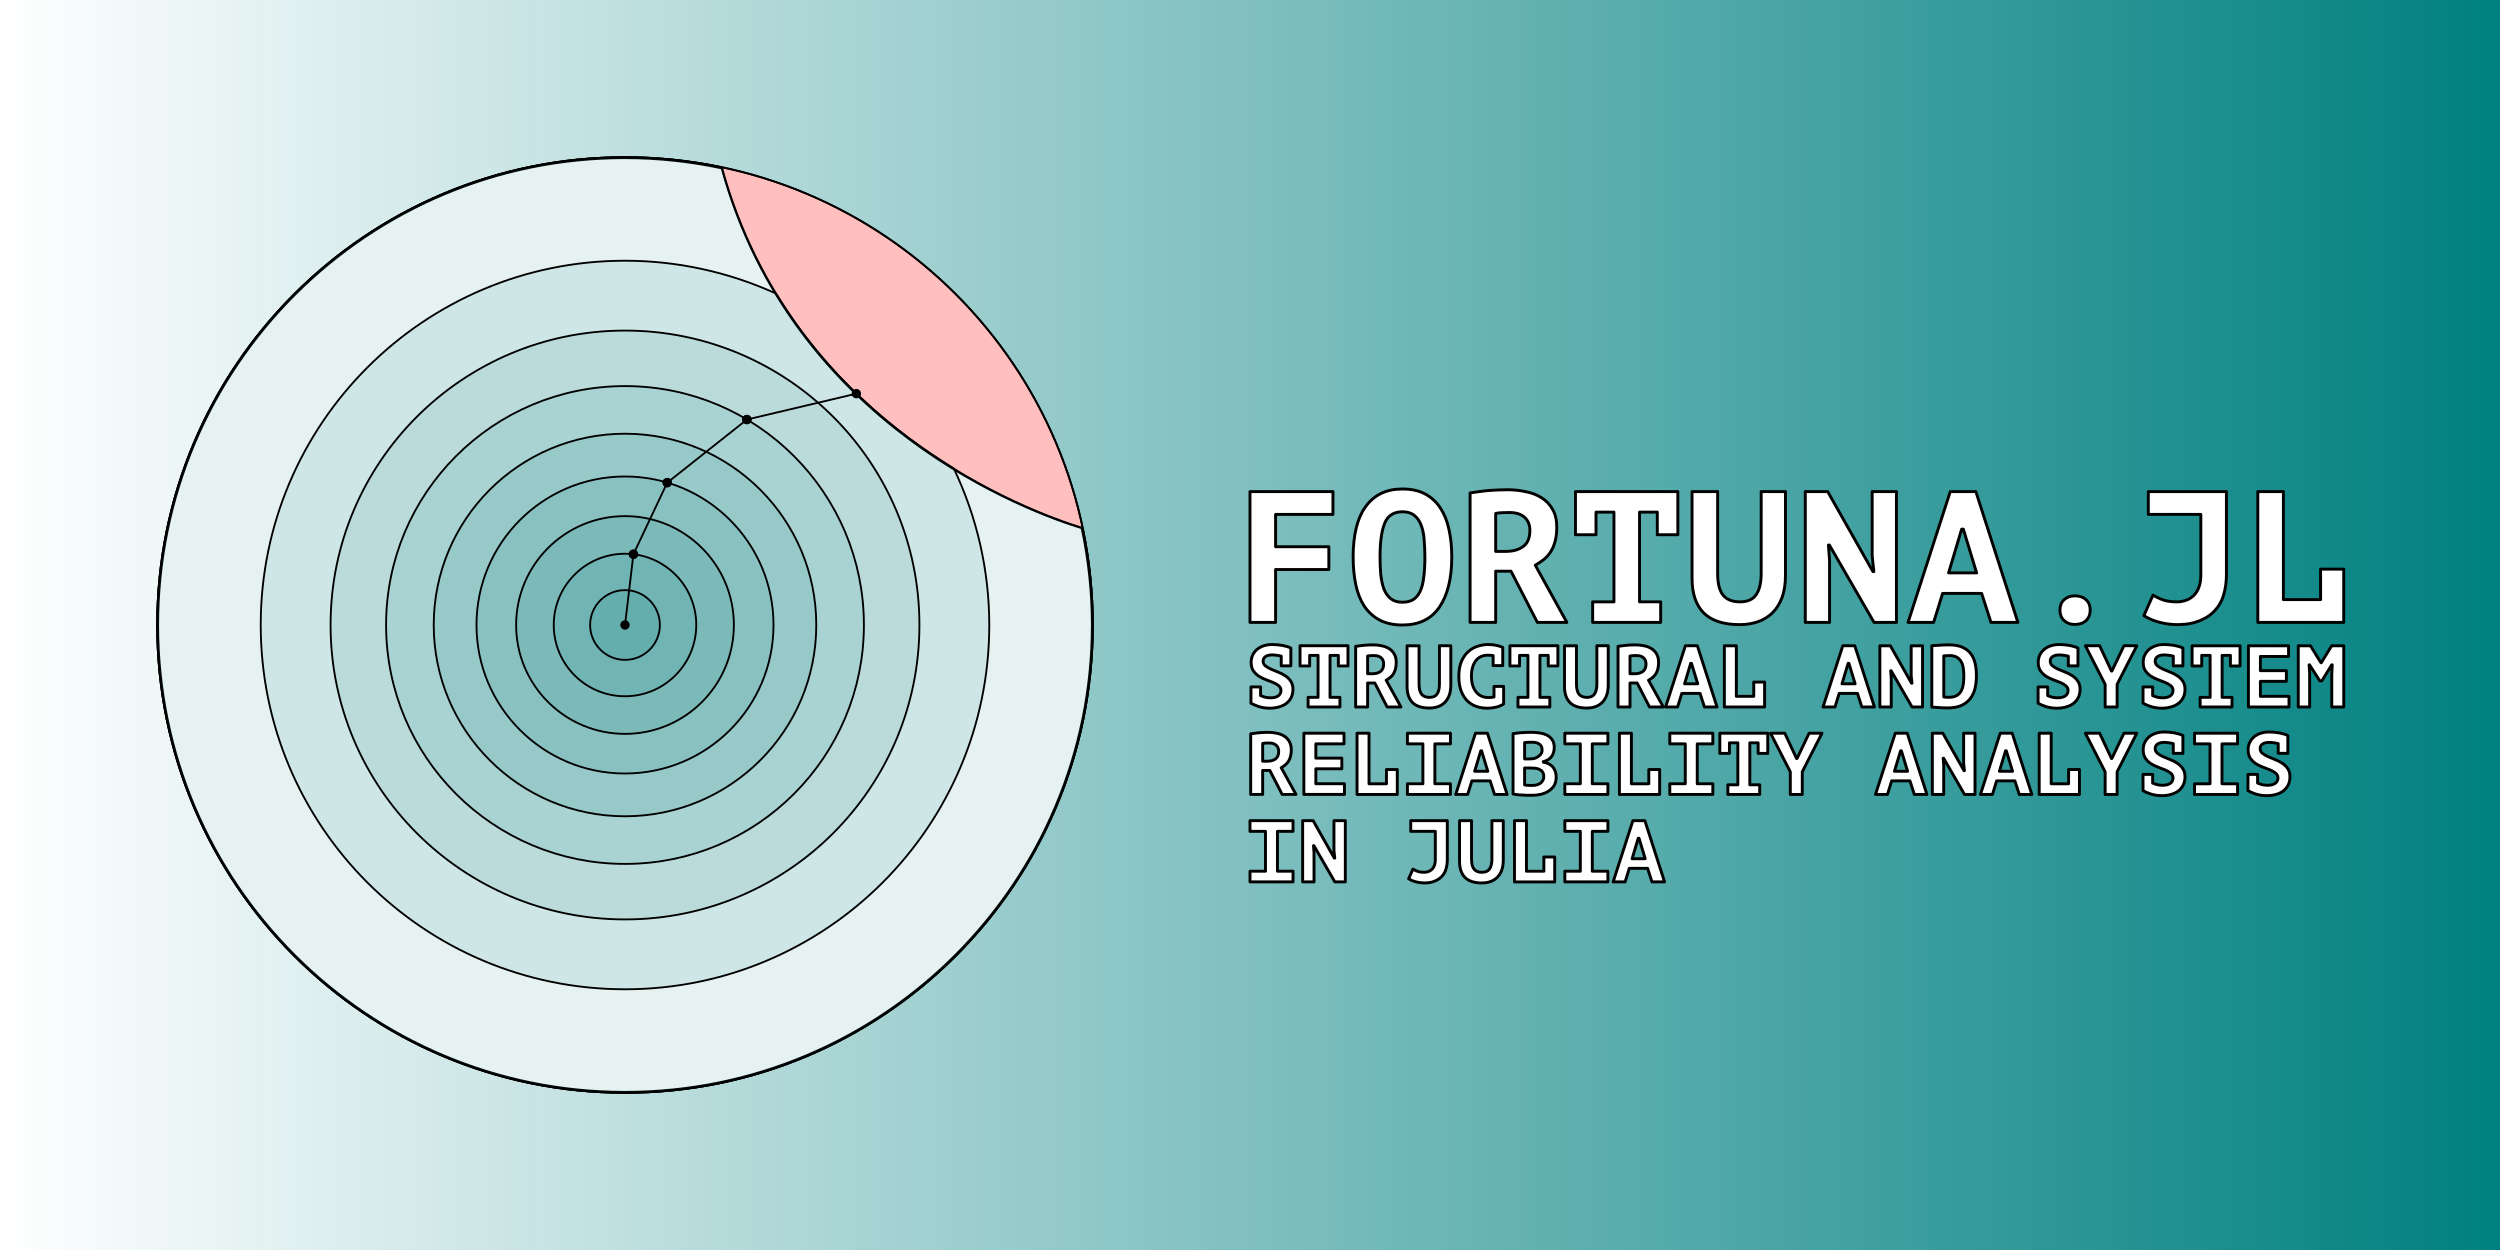
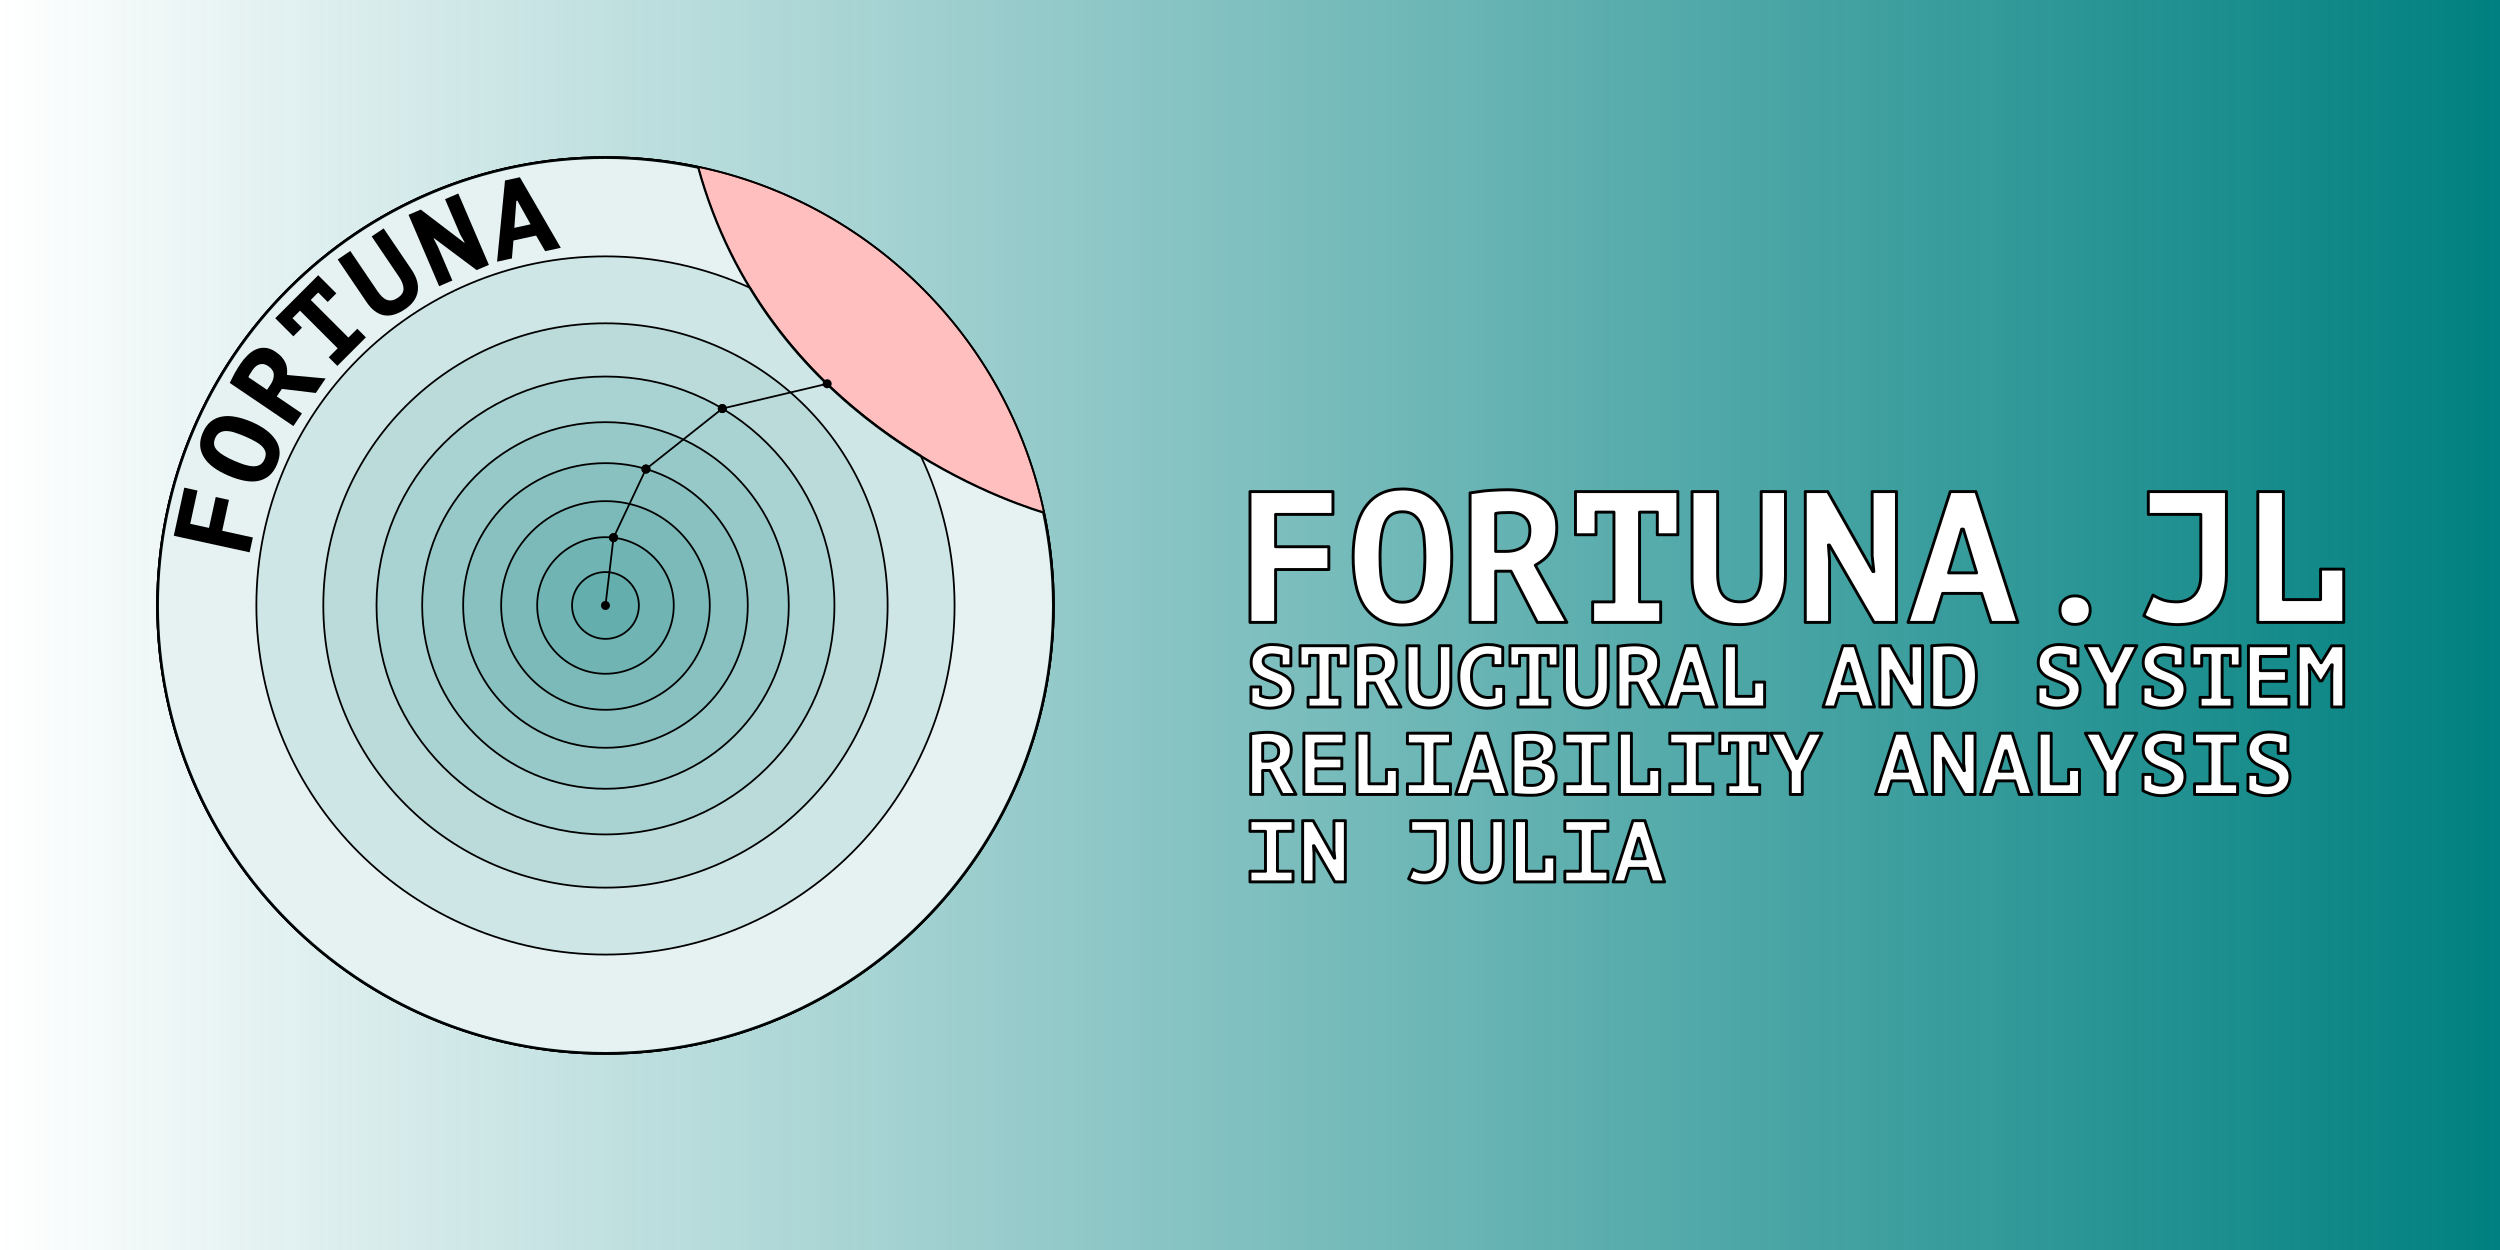
<svg xmlns="http://www.w3.org/2000/svg" xmlns:xlink="http://www.w3.org/1999/xlink" width="1280" height="640" viewBox="0 0 338.667 169.333" version="1.1" id="svg1" xml:space="preserve">
  <defs id="defs1">
    <linearGradient id="linearGradient4">
      <stop style="stop-color:#008080;stop-opacity:0;" offset="0" id="stop5" />
      <stop style="stop-color:#008080;stop-opacity:1;" offset="1" id="stop4" />
    </linearGradient>
-     <marker style="overflow:visible" id="marker20" refX="0" refY="0" orient="auto" markerWidth="1" markerHeight="1" viewBox="0 0 1 1" preserveAspectRatio="xMidYMid">
-       <path transform="scale(0.5)" style="fill:context-stroke;fill-rule:evenodd;stroke:none" d="M 5,0 C 5,2.76 2.76,5 0,5 -2.76,5 -5,2.76 -5,0 c 0,-2.76 2.3,-5 5,-5 2.76,0 5,2.24 5,5 z" id="path20" />
+     <linearGradient xlink:href="#linearGradient4" id="linearGradient5" x1="0" y1="84.667" x2="338.667" y2="84.667" gradientUnits="userSpaceOnUse" />
+     <marker style="overflow:visible" id="marker20-8" refX="0" refY="0" orient="auto" markerWidth="1" markerHeight="1" viewBox="0 0 1 1" preserveAspectRatio="xMidYMid">
+       <path transform="scale(0.5)" style="fill:context-stroke;fill-rule:evenodd;stroke:none" d="M 5,0 C 5,2.76 2.76,5 0,5 -2.76,5 -5,2.76 -5,0 c 0,-2.76 2.3,-5 5,-5 2.76,0 5,2.24 5,5 z" id="path20-5" />
    </marker>
-     <marker style="overflow:visible" id="Dot" refX="0" refY="0" orient="auto" markerWidth="1" markerHeight="1" viewBox="0 0 1 1" preserveAspectRatio="xMidYMid">
-       <path transform="scale(0.5)" style="fill:context-stroke;fill-rule:evenodd;stroke:none" d="M 5,0 C 5,2.76 2.76,5 0,5 -2.76,5 -5,2.76 -5,0 c 0,-2.76 2.3,-5 5,-5 2.76,0 5,2.24 5,5 z" id="path19" />
+     <marker style="overflow:visible" id="Dot-5" refX="0" refY="0" orient="auto" markerWidth="1" markerHeight="1" viewBox="0 0 1 1" preserveAspectRatio="xMidYMid">
+       <path transform="scale(0.5)" style="fill:context-stroke;fill-rule:evenodd;stroke:none" d="M 5,0 C 5,2.76 2.76,5 0,5 -2.76,5 -5,2.76 -5,0 c 0,-2.76 2.3,-5 5,-5 2.76,0 5,2.24 5,5 z" id="path19-5" />
    </marker>
-     <linearGradient xlink:href="#linearGradient4" id="linearGradient5" x1="0" y1="84.667" x2="338.667" y2="84.667" gradientUnits="userSpaceOnUse" />
  </defs>
  <rect style="fill:#ffffff;fill-opacity:1;stroke:none;stroke-width:1;stroke-linejoin:round;stroke-miterlimit:10" id="rect6-2" width="338.667" height="169.333" x="3.8146973e-06" y="3.8146973e-06" />
  <rect style="fill:url(#linearGradient5);stroke:none;stroke-width:1;stroke-linejoin:round;stroke-miterlimit:10" id="rect6" width="338.667" height="169.333" x="0" y="0" />
-   <g id="g4" transform="matrix(0.254,0,0,0.254,21.16667,21.16667)">
-     <circle style="display:inline;fill:#ffffff;fill-opacity:1;stroke:#000000;stroke-width:1;stroke-linecap:round;stroke-linejoin:round;stroke-miterlimit:10;stroke-dasharray:none;stroke-opacity:1" id="path21" cx="250" cy="250" r="249.5" />
-     <path id="path2" style="display:inline;fill:#ff0000;fill-opacity:0.25;stroke:#000000;stroke-width:1;stroke-linecap:round;stroke-linejoin:round;stroke-miterlimit:10;stroke-opacity:1" d="M 250,0.5 A 249.5,249.5 0 0 0 0.5,250 249.5,249.5 0 0 0 250,499.5 249.5,249.5 0 0 0 499.5,250 249.5,249.5 0 0 0 250,0.5 Z m 0,0.499 A 249.001,249.001 0 0 1 301.568,6.455 C 339.406,144.155 466.145,189.959 493.526,198.35 a 249.001,249.001 0 0 1 5.474,51.65 A 249.001,249.001 0 0 1 250,499.001 249.001,249.001 0 0 1 0.999,250 249.001,249.001 0 0 1 250,0.999 Z" />
-     <g id="layer1" style="display:inline">
-       <path d="M 301.672,5.967 A 249.5,249.5 0 0 0 250,0.5 249.5,249.5 0 0 0 0.5,250 249.5,249.5 0 0 0 250,499.5 249.5,249.5 0 0 0 499.5,250 249.5,249.5 0 0 0 494.014,198.247 C 466.579,189.839 339.585,143.943 301.672,5.967 Z" style="display:inline;fill:#008080;fill-opacity:0.1;stroke:#000000;stroke-width:1;stroke-dasharray:none" id="path8-4" />
-       <path d="M 425.367,166.537 C 393.402,146.954 357.345,117.267 330.587,73.261 A 194.282,194.282 0 0 0 250,55.718 194.282,194.282 0 0 0 55.718,250 194.282,194.282 0 0 0 250,444.282 194.282,194.282 0 0 0 444.282,250 194.282,194.282 0 0 0 425.367,166.537 Z" style="display:inline;opacity:1;fill:#008080;fill-opacity:0.1;stroke:#000000;stroke-width:1" id="path10" />
-       <path id="path3-7-5" style="display:inline;opacity:1;fill:#008080;fill-opacity:0.1;stroke:#000000;stroke-width:1" d="M 407.026,250 A 157.026,157.026 0 0 1 250,407.026 157.026,157.026 0 0 1 92.973,250 157.026,157.026 0 0 1 250,92.973 157.026,157.026 0 0 1 407.026,250 Z" />
-       <path id="path3-7-5-2" style="display:inline;opacity:1;fill:#008080;fill-opacity:0.1;stroke:#000000;stroke-width:1" d="M 377.418,250 A 127.418,127.418 0 0 1 250,377.418 127.418,127.418 0 0 1 122.582,250 127.418,127.418 0 0 1 250,122.582 127.418,127.418 0 0 1 377.418,250 Z" />
-       <path id="path3-7-5-2-4" style="display:inline;opacity:1;fill:#008080;fill-opacity:0.1;stroke:#000000;stroke-width:1" d="M 352.015,250 A 102.015,102.015 0 0 1 250,352.015 102.015,102.015 0 0 1 147.985,250 102.015,102.015 0 0 1 250,147.985 102.015,102.015 0 0 1 352.015,250 Z" />
-       <path id="path3-7-5-2-4-4" style="display:inline;opacity:1;fill:#008080;fill-opacity:0.1;stroke:#000000;stroke-width:1" d="M 329.203,250 A 79.203,79.203 0 0 1 250,329.203 79.203,79.203 0 0 1 170.797,250 79.203,79.203 0 0 1 250,170.797 79.203,79.203 0 0 1 329.203,250 Z" />
-       <path id="path3-7-5-2-4-4-5" style="display:inline;opacity:1;fill:#008080;fill-opacity:0.1;stroke:#000000;stroke-width:1" d="M 308.065,250 A 58.065,58.065 0 0 1 250,308.065 58.065,58.065 0 0 1 191.935,250 58.065,58.065 0 0 1 250,191.935 58.065,58.065 0 0 1 308.065,250 Z" />
-       <path id="path3-7-5-2-4-4-5-2" style="display:inline;opacity:1;fill:#008080;fill-opacity:0.1;stroke:#000000;stroke-width:1" d="M 288.006,250 A 38.006,38.006 0 0 1 250,288.006 38.006,38.006 0 0 1 211.994,250 38.006,38.006 0 0 1 250,211.994 38.006,38.006 0 0 1 288.006,250 Z" />
-       <path id="path3-7-5-2-4-4-5-2-0" style="display:inline;opacity:1;fill:#008080;fill-opacity:0.1;stroke:#000000;stroke-width:1" d="M 268.599,250 A 18.599,18.599 0 0 1 250,268.599 18.599,18.599 0 0 1 231.401,250 18.599,18.599 0 0 1 250,231.401 18.599,18.599 0 0 1 268.599,250 Z" />
+   <g id="g1" transform="matrix(0.2434166,0,0,0.2434167,21.16667,21.16667)">
+     <circle style="display:inline;fill:#ffffff;fill-opacity:1;stroke:#000000;stroke-width:1;stroke-linecap:round;stroke-linejoin:round;stroke-miterlimit:10;stroke-dasharray:none;stroke-opacity:1" id="path21-8" cx="-353.553" cy="3.126388e-13" r="249.5" transform="matrix(-0.7071068,-0.7071068,-0.7071068,0.7071068,0,0)" />
+     <path id="path2-6" style="display:inline;fill:#ff0000;fill-opacity:0.25;stroke:#000000;stroke-width:1;stroke-linecap:round;stroke-linejoin:round;stroke-miterlimit:10;stroke-opacity:1" d="M 250,0.5 A 249.5,249.5 0 0 0 0.5,250 249.5,249.5 0 0 0 250,499.5 249.5,249.5 0 0 0 499.5,250 249.5,249.5 0 0 0 250,0.5 Z m 0,0.499 A 249.001,249.001 0 0 1 301.568,6.455 C 339.406,144.155 466.145,189.959 493.526,198.35 a 249.001,249.001 0 0 1 5.474,51.65 A 249.001,249.001 0 0 1 250,499.001 249.001,249.001 0 0 1 0.999,250 249.001,249.001 0 0 1 250,0.999 Z" />
+     <g id="layer1-2" style="display:inline">
+       <path d="M 301.672,5.967 A 249.5,249.5 0 0 0 250,0.5 249.5,249.5 0 0 0 0.5,250 249.5,249.5 0 0 0 250,499.5 249.5,249.5 0 0 0 499.5,250 249.5,249.5 0 0 0 494.014,198.247 C 466.579,189.839 339.585,143.943 301.672,5.967 Z" style="display:inline;fill:#008080;fill-opacity:0.1;stroke:#000000;stroke-width:1" id="path8-4-5" />
+       <path d="M 425.367,166.537 C 393.402,146.954 357.345,117.267 330.587,73.261 A 194.282,194.282 0 0 0 250,55.718 194.282,194.282 0 0 0 55.718,250 194.282,194.282 0 0 0 250,444.282 194.282,194.282 0 0 0 444.282,250 194.282,194.282 0 0 0 425.367,166.537 Z" style="display:inline;opacity:1;fill:#008080;fill-opacity:0.1;stroke:#000000;stroke-width:1" id="path10-1" />
+       <path id="path3-7-5-3" style="display:inline;opacity:1;fill:#008080;fill-opacity:0.1;stroke:#000000;stroke-width:1" d="M 407.026,250 A 157.026,157.026 0 0 1 250,407.026 157.026,157.026 0 0 1 92.973,250 157.026,157.026 0 0 1 250,92.973 157.026,157.026 0 0 1 407.026,250 Z" />
+       <path id="path3-7-5-2-9" style="display:inline;opacity:1;fill:#008080;fill-opacity:0.1;stroke:#000000;stroke-width:1" d="M 377.418,250 A 127.418,127.418 0 0 1 250,377.418 127.418,127.418 0 0 1 122.582,250 127.418,127.418 0 0 1 250,122.582 127.418,127.418 0 0 1 377.418,250 Z" />
+       <path id="path3-7-5-2-4-7" style="display:inline;opacity:1;fill:#008080;fill-opacity:0.1;stroke:#000000;stroke-width:1" d="M 352.015,250 A 102.015,102.015 0 0 1 250,352.015 102.015,102.015 0 0 1 147.985,250 102.015,102.015 0 0 1 250,147.985 102.015,102.015 0 0 1 352.015,250 Z" />
+       <path id="path3-7-5-2-4-4-3" style="display:inline;opacity:1;fill:#008080;fill-opacity:0.1;stroke:#000000;stroke-width:1" d="M 329.203,250 A 79.203,79.203 0 0 1 250,329.203 79.203,79.203 0 0 1 170.797,250 79.203,79.203 0 0 1 250,170.797 79.203,79.203 0 0 1 329.203,250 Z" />
+       <path id="path3-7-5-2-4-4-5-7" style="display:inline;opacity:1;fill:#008080;fill-opacity:0.1;stroke:#000000;stroke-width:1" d="M 308.065,250 A 58.065,58.065 0 0 1 250,308.065 58.065,58.065 0 0 1 191.935,250 58.065,58.065 0 0 1 250,191.935 58.065,58.065 0 0 1 308.065,250 Z" />
+       <path id="path3-7-5-2-4-4-5-2-5" style="display:inline;opacity:1;fill:#008080;fill-opacity:0.1;stroke:#000000;stroke-width:1" d="M 288.006,250 A 38.006,38.006 0 0 1 250,288.006 38.006,38.006 0 0 1 211.994,250 38.006,38.006 0 0 1 250,211.994 38.006,38.006 0 0 1 288.006,250 Z" />
+       <path id="path3-7-5-2-4-4-5-2-0-0" style="display:inline;opacity:1;fill:#008080;fill-opacity:0.1;stroke:#000000;stroke-width:1" d="M 268.599,250 A 18.599,18.599 0 0 1 250,268.599 18.599,18.599 0 0 1 231.401,250 18.599,18.599 0 0 1 250,231.401 18.599,18.599 0 0 1 268.599,250 Z" />
    </g>
-     <g id="layer3" style="display:inline">
-       <path style="opacity:1;fill:none;fill-opacity:0.9;stroke:#000000;stroke-width:1;stroke-linecap:round;stroke-linejoin:round;stroke-miterlimit:10;stroke-dasharray:none;marker-start:url(#marker20);marker-end:url(#Dot)" d="M 315.021,140.421 373.387,126.613" id="path18" />
-       <path style="display:inline;opacity:1;fill:none;fill-opacity:0.9;stroke:#000000;stroke-width:1;stroke-linecap:round;stroke-linejoin:round;stroke-miterlimit:10;stroke-dasharray:none;marker-start:url(#marker20);marker-end:url(#Dot)" d="m 272.533,174.073 42.49,-33.651" id="path17" />
-       <path style="display:inline;opacity:1;fill:none;fill-opacity:0.9;stroke:#000000;stroke-width:1;stroke-linecap:round;stroke-linejoin:round;stroke-miterlimit:10;stroke-dasharray:none;marker-start:url(#marker20);marker-end:url(#Dot)" d="m 254.494,212.261 18.04,-38.19" id="path16" />
-       <path style="display:inline;opacity:1;fill:none;fill-opacity:0.9;stroke:#000000;stroke-width:1;stroke-linecap:round;stroke-linejoin:round;stroke-miterlimit:10;stroke-dasharray:none;marker-start:url(#marker20);marker-end:url(#Dot)" d="m 250,250 4.494,-37.739" id="path15" />
+     <g id="layer3-2" style="display:inline">
+       <path style="opacity:1;fill:none;fill-opacity:0.9;stroke:#000000;stroke-width:1;stroke-linecap:round;stroke-linejoin:round;stroke-miterlimit:10;stroke-dasharray:none;marker-start:url(#marker20-8);marker-end:url(#Dot-5)" d="M 315.021,140.421 373.387,126.613" id="path18-1" />
+       <path style="display:inline;opacity:1;fill:none;fill-opacity:0.9;stroke:#000000;stroke-width:1;stroke-linecap:round;stroke-linejoin:round;stroke-miterlimit:10;stroke-dasharray:none;marker-start:url(#marker20-8);marker-end:url(#Dot-5)" d="m 272.533,174.073 42.49,-33.651" id="path17-8" />
+       <path style="display:inline;opacity:1;fill:none;fill-opacity:0.9;stroke:#000000;stroke-width:1;stroke-linecap:round;stroke-linejoin:round;stroke-miterlimit:10;stroke-dasharray:none;marker-start:url(#marker20-8);marker-end:url(#Dot-5)" d="m 254.494,212.261 18.04,-38.19" id="path16-7" />
+       <path style="display:inline;opacity:1;fill:none;fill-opacity:0.9;stroke:#000000;stroke-width:1;stroke-linecap:round;stroke-linejoin:round;stroke-miterlimit:10;stroke-dasharray:none;marker-start:url(#marker20-8);marker-end:url(#Dot-5)" d="m 250,250 4.494,-37.739" id="path15-1" />
    </g>
-     <g id="layer2" style="display:none">
-       <path d="m 102.509,353.223 h 31.327 v 8.608 h -21.661 v 12.206 h 20.108 v 8.608 h -20.108 v 19.967 h -9.666 z m 38.947,24.694 q 0,-5.997 1.129,-10.795 1.129,-4.798 3.457,-8.043 2.328,-3.316 5.786,-5.08 3.528,-1.764 8.255,-1.764 5.08,0 8.608,1.905 3.528,1.905 5.715,5.292 2.258,3.387 3.246,8.114 1.058,4.727 1.058,10.372 0,12.065 -4.657,18.909 -4.586,6.773 -13.97,6.773 -5.08,0 -8.678,-1.905 -3.528,-1.905 -5.786,-5.292 -2.187,-3.387 -3.175,-8.114 -0.988,-4.727 -0.988,-10.372 z m 10.16,0 q 0,3.598 0.282,6.703 0.353,3.104 1.199,5.433 0.917,2.258 2.54,3.598 1.693,1.341 4.445,1.341 2.469,0 4.092,-0.988 1.623,-1.058 2.611,-3.175 0.988,-2.117 1.341,-5.292 0.423,-3.246 0.423,-7.62 0,-3.457 -0.282,-6.562 -0.212,-3.104 -1.129,-5.433 -0.847,-2.328 -2.54,-3.669 -1.693,-1.411 -4.516,-1.411 -4.939,0 -6.703,4.304 -1.764,4.304 -1.764,12.771 z m 34.008,-24.201 q 1.623,-0.282 3.457,-0.494 1.905,-0.282 3.739,-0.423 1.905,-0.141 3.669,-0.212 1.764,-0.071 3.246,-0.071 3.457,0 6.773,0.706 3.387,0.635 5.997,2.258 2.681,1.623 4.233,4.374 1.623,2.752 1.623,6.844 0,3.034 -0.635,5.292 -0.564,2.187 -1.623,3.881 -1.058,1.693 -2.611,2.963 -1.482,1.199 -3.246,2.187 l 11.924,21.59 h -11.148 l -9.948,-19.332 h -5.786 v 19.332 h -9.666 z m 14.817,7.408 q -1.482,0 -2.963,0.071 -1.411,0.071 -2.187,0.282 v 14.323 h 3.81 q 4.022,0 6.562,-1.834 2.54,-1.834 2.54,-6.068 0,-3.175 -1.976,-4.939 -1.976,-1.834 -5.786,-1.834 z m 31.468,33.726 h 8.043 v -33.867 h -6.773 v 8.537 h -7.761 v -16.298 h 38.664 v 16.298 h -7.761 v -8.537 h -6.703 v 33.867 h 7.973 v 7.761 h -25.682 z m 63.641,-41.628 h 9.172 v 31.609 q 0,4.798 -1.27,8.326 -1.27,3.457 -3.598,5.786 -2.258,2.258 -5.433,3.387 -3.175,1.129 -6.985,1.129 -9.172,0 -13.617,-4.445 -4.374,-4.445 -4.374,-12.982 v -32.808 h 9.666 v 30.903 q 0,5.644 2.046,8.184 2.046,2.54 6.421,2.54 4.233,0 6.068,-2.681 1.905,-2.752 1.905,-8.043 z m 25.753,20.179 h -0.353 l 0.423,5.856 v 23.354 h -9.172 v -49.389 h 8.467 l 17.074,30.198 h 0.353 l -0.635,-5.927 v -24.271 h 9.172 v 49.389 h -8.467 z m 57.503,18.274 h -14.746 l -3.387,10.936 h -9.666 l 15.946,-49.389 h 9.666 l 15.875,49.389 h -10.16 z m -12.488,-7.761 h 10.583 l -5.009,-16.51 h -0.635 z" id="text14" style="font-weight:bold;font-size:70.556px;line-height:0;font-family:'PT Mono';-inkscape-font-specification:'PT Mono, Bold';text-align:center;text-anchor:middle;fill:#000000;fill-opacity:1;stroke-width:0" aria-label="FORTUNA" />
+     <g id="layer2-5" style="display:inline">
+       <ellipse style="fill:none;stroke:none;stroke-width:1.081;stroke-linejoin:round;stroke-miterlimit:10;stroke-dasharray:none;stroke-opacity:1" id="path1-5" cx="353.553" cy="2.8421709e-14" rx="194.782" ry="194.782" transform="rotate(45)" />
+       <path d="m 9.748,211.212 5.845,-26.78 7.359,1.606 -4.042,18.517 10.435,2.277 3.752,-17.19 7.359,1.606 -3.752,17.19 17.069,3.726 -1.804,8.263 z M 40.103,177.735 q -4.823,-2.068 -8.292,-4.63 -3.469,-2.562 -5.276,-5.554 -1.864,-3.016 -2.09,-6.404 -0.202,-3.445 1.428,-7.247 1.752,-4.085 4.5,-6.265 2.748,-2.18 6.226,-2.771 3.502,-0.648 7.644,0.188 4.167,0.779 8.706,2.725 9.703,4.16 13.601,10.265 3.866,6.024 0.63,13.57 -1.752,4.085 -4.524,6.322 -2.748,2.18 -6.25,2.828 -3.478,0.591 -7.62,-0.244 -4.142,-0.836 -8.681,-2.782 z m 3.503,-8.171 q 2.894,1.241 5.488,2.084 2.618,0.787 4.783,0.909 2.132,0.041 3.77,-0.802 1.662,-0.9 2.611,-3.112 0.852,-1.986 0.617,-3.632 -0.292,-1.67 -1.653,-3.194 -1.362,-1.524 -3.793,-2.903 -2.464,-1.46 -5.982,-2.968 -2.78,-1.192 -5.374,-2.036 -2.57,-0.9 -4.758,-0.965 -2.164,-0.122 -3.826,0.778 -1.719,0.875 -2.692,3.145 -1.703,3.972 1.15,6.874 2.853,2.903 9.662,5.822 z M 40.914,126.159 q 0.592,-1.314 1.338,-2.747 0.73,-1.519 1.528,-2.917 0.832,-1.449 1.647,-2.762 0.814,-1.313 1.541,-2.386 1.696,-2.505 3.834,-4.561 2.122,-2.142 4.578,-3.237 2.491,-1.146 5.246,-0.921 2.79,0.174 5.755,2.182 2.198,1.488 3.522,3.056 1.308,1.482 2.015,3.08 0.708,1.598 0.866,3.345 0.142,1.662 -0.008,3.425 l 21.492,1.953 -5.469,8.077 -18.887,-2.277 -2.838,4.192 14.006,9.485 -4.742,7.003 z m 12.637,-7.1 q -0.727,1.073 -1.403,2.182 -0.641,1.057 -0.869,1.723 l 10.377,7.027 1.869,-2.76 q 1.973,-2.914 1.89,-5.654 -0.083,-2.74 -3.15,-4.817 -2.3,-1.558 -4.548,-0.992 -2.298,0.531 -4.168,3.292 z m 42.437,-7.184 4.977,-4.976 -20.954,-20.954 -4.191,4.191 5.282,5.282 -4.802,4.802 -10.084,-10.084 23.923,-23.922 10.084,10.084 -4.802,4.802 -5.282,-5.282 -4.147,4.147 20.954,20.954 4.933,-4.933 4.802,4.802 -15.89,15.89 z m 23.902,-67.237 6.646,-4.5 15.507,22.901 q 2.354,3.476 3.164,6.655 0.776,3.128 0.231,5.957 -0.528,2.743 -2.275,5.119 -1.747,2.376 -4.507,4.245 -6.646,4.5 -12.047,3.46 -5.35,-1.074 -9.538,-7.26 l -16.096,-23.77 7.003,-4.742 15.161,22.39 q 2.769,4.09 5.498,4.926 2.729,0.836 5.898,-1.31 3.067,-2.077 3.081,-4.919 0.03,-2.928 -2.566,-6.762 z m 34.789,1.053 -0.284,0.122 2.36,4.564 8.052,18.781 -7.376,3.163 -17.029,-39.719 6.809,-2.919 24.143,18.398 0.284,-0.122 -2.554,-4.547 -8.369,-19.519 7.376,-3.163 17.029,39.719 -6.809,2.919 z m 56.716,-1.543 -12.606,2.751 -0.855,9.981 -8.263,1.803 4.417,-45.196 8.263,-1.803 22.785,39.26 -8.686,1.896 z m -12.124,-4.305 9.047,-1.974 -7.363,-13.179 -0.543,0.118 z" id="text3" style="font-weight:bold;font-size:61.736px;line-height:1;font-family:'PT Mono';-inkscape-font-specification:'PT Mono, Bold';text-align:center;text-anchor:middle;stroke-linejoin:round;stroke-miterlimit:10" aria-label="FORTUNA" />
    </g>
  </g>
  <g id="text7-6" style="font-weight:bold;font-size:11.848px;line-height:1;font-family:'PT Mono';-inkscape-font-specification:'PT Mono, Bold';fill:#ffffff;stroke-width:1;stroke-linejoin:round;stroke-miterlimit:10" aria-label="STRUCTURAL AND SYSTEM&#10;RELIABILITY ANALYSIS&#10;IN JULIA">
    <path d="m 169.333,118.022 h 2.097 v -5.403 h -2.097 v -1.445 h 5.829 v 1.445 h -2.109 v 5.403 h 2.109 v 1.445 h -5.829 z m 8.661,-3.46 h -0.059 l 0.071,0.983 v 3.922 h -1.54 v -8.293 h 1.422 l 2.867,5.071 h 0.059 l -0.107,-0.995 v -4.076 h 1.54 v 8.293 h -1.422 z m 13.115,-3.388 h 4.952 v 5.284 q 0,0.675 -0.178,1.268 -0.166,0.592 -0.616,1.054 -0.284,0.284 -0.616,0.45 -0.32,0.166 -0.628,0.249 -0.308,0.083 -0.581,0.107 -0.273,0.024 -0.45,0.024 -0.569,0 -1.102,-0.13 -0.533,-0.118 -1.066,-0.438 l 0.581,-1.303 q 0.45,0.261 0.77,0.344 0.332,0.083 0.758,0.083 0.261,0 0.557,-0.095 0.308,-0.107 0.533,-0.344 0.415,-0.45 0.415,-1.256 v -3.85 h -3.329 z m 10.995,0 h 1.54 v 5.308 q 0,0.806 -0.213,1.398 -0.213,0.581 -0.604,0.972 -0.379,0.379 -0.912,0.569 -0.533,0.19 -1.173,0.19 -1.54,0 -2.287,-0.746 -0.735,-0.746 -0.735,-2.18 v -5.509 h 1.623 v 5.189 q 0,0.948 0.344,1.374 0.344,0.427 1.078,0.427 0.711,0 1.019,-0.45 0.32,-0.462 0.32,-1.351 z m 7.038,4.917 h 1.469 v 3.377 h -5.45 v -8.293 h 1.623 v 6.848 h 2.358 z m 2.843,1.931 h 2.097 v -5.403 h -2.097 v -1.445 h 5.829 v 1.445 h -2.109 v 5.403 h 2.109 v 1.445 h -5.829 z m 11.208,-0.391 h -2.476 l -0.569,1.836 h -1.623 l 2.678,-8.293 h 1.623 l 2.666,8.293 h -1.706 z m -2.097,-1.303 h 1.777 l -0.841,-2.772 h -0.107 z" id="path4" style="fill:#ffffff;fill-opacity:1;stroke:#000000;stroke-width:0.397;stroke-dasharray:none;stroke-opacity:1" />
    <path d="m 169.428,99.409 q 0.273,-0.047 0.581,-0.083 0.32,-0.047 0.628,-0.071 0.32,-0.024 0.616,-0.036 0.296,-0.012 0.545,-0.012 0.581,0 1.137,0.118 0.569,0.107 1.007,0.379 0.45,0.272 0.711,0.735 0.272,0.462 0.272,1.149 0,0.509 -0.107,0.889 -0.095,0.367 -0.273,0.652 -0.178,0.284 -0.438,0.498 -0.249,0.201 -0.545,0.367 l 2.002,3.625 h -1.872 l -1.671,-3.246 h -0.972 v 3.246 h -1.623 z m 2.488,1.244 q -0.249,0 -0.498,0.012 -0.237,0.012 -0.367,0.047 v 2.405 h 0.64 q 0.675,0 1.102,-0.308 0.427,-0.308 0.427,-1.019 0,-0.533 -0.332,-0.829 -0.332,-0.308 -0.972,-0.308 z m 4.715,-1.327 h 5.438 v 1.445 h -3.815 v 1.931 h 3.519 v 1.445 h -3.519 v 2.026 h 3.874 v 1.445 h -5.497 z m 11.184,4.917 h 1.469 v 3.377 h -5.45 v -8.293 h 1.623 v 6.848 h 2.358 z m 2.843,1.931 h 2.097 v -5.403 h -2.097 v -1.445 h 5.829 v 1.445 h -2.109 v 5.403 h 2.109 v 1.445 h -5.829 z m 11.208,-0.391 h -2.476 l -0.569,1.836 h -1.623 l 2.678,-8.293 h 1.623 l 2.666,8.293 h -1.706 z m -2.097,-1.303 h 1.777 l -0.841,-2.772 h -0.107 z m 10.781,-3.223 q 0,0.308 -0.083,0.616 -0.071,0.308 -0.249,0.569 -0.178,0.249 -0.462,0.45 -0.284,0.19 -0.687,0.284 v 0.071 q 0.355,0.059 0.675,0.201 0.32,0.142 0.557,0.391 0.237,0.249 0.367,0.604 0.142,0.355 0.142,0.841 0,0.64 -0.272,1.114 -0.273,0.462 -0.735,0.758 -0.45,0.296 -1.031,0.438 -0.581,0.142 -1.197,0.142 -0.201,0 -0.521,0 -0.308,0 -0.675,-0.024 -0.355,-0.012 -0.735,-0.047 -0.367,-0.035 -0.675,-0.107 v -8.175 q 0.225,-0.036 0.509,-0.071 0.296,-0.036 0.628,-0.059 0.332,-0.024 0.675,-0.036 0.355,-0.012 0.699,-0.012 0.581,0 1.126,0.095 0.557,0.083 0.983,0.308 0.438,0.225 0.699,0.628 0.261,0.403 0.261,1.019 z m -2.962,5.142 q 0.296,0 0.569,-0.071 0.284,-0.071 0.498,-0.213 0.213,-0.154 0.344,-0.379 0.13,-0.225 0.13,-0.533 0,-0.391 -0.154,-0.616 -0.154,-0.225 -0.403,-0.344 -0.249,-0.13 -0.557,-0.166 -0.308,-0.036 -0.616,-0.036 h -0.865 v 2.287 q 0.059,0.024 0.19,0.035 0.13,0.012 0.273,0.024 0.154,0 0.308,0.012 0.166,0 0.284,0 z m -0.533,-3.59 q 0.166,0 0.379,-0.012 0.225,-0.012 0.367,-0.035 0.45,-0.142 0.77,-0.427 0.332,-0.284 0.332,-0.746 0,-0.308 -0.118,-0.509 -0.118,-0.201 -0.32,-0.32 -0.19,-0.118 -0.438,-0.166 -0.249,-0.047 -0.521,-0.047 -0.308,0 -0.569,0.012 -0.261,0.012 -0.403,0.035 v 2.216 z m 4.929,3.365 h 2.097 v -5.403 h -2.097 v -1.445 h 5.829 v 1.445 h -2.109 v 5.403 h 2.109 v 1.445 h -5.829 z m 11.374,-1.931 h 1.469 v 3.377 h -5.45 v -8.293 h 1.623 v 6.848 h 2.358 z m 2.843,1.931 h 2.097 v -5.403 H 226.202 v -1.445 h 5.829 v 1.445 h -2.109 v 5.403 h 2.109 v 1.445 H 226.202 Z m 7.867,0.142 h 1.351 v -5.687 h -1.137 v 1.434 h -1.303 v -2.737 h 6.493 v 2.737 h -1.303 v -1.434 h -1.126 v 5.687 h 1.339 v 1.303 h -4.313 z m 8.459,-1.753 -2.678,-5.237 h 1.931 l 1.599,3.424 h 0.059 l 1.635,-3.424 h 1.742 l -2.666,5.225 v 3.069 h -1.623 z m 16.208,1.22 h -2.476 l -0.569,1.836 h -1.623 l 2.678,-8.293 h 1.623 l 2.666,8.293 h -1.706 z m -2.097,-1.303 h 1.777 l -0.841,-2.772 h -0.107 z m 6.658,-1.765 h -0.059 l 0.071,0.983 v 3.922 h -1.54 v -8.293 h 1.422 l 2.867,5.071 h 0.059 l -0.107,-0.995 v -4.076 h 1.54 v 8.293 h -1.422 z m 9.656,3.069 h -2.476 l -0.569,1.836 h -1.623 l 2.678,-8.293 h 1.623 l 2.666,8.293 h -1.706 z m -2.097,-1.303 h 1.777 l -0.841,-2.772 h -0.107 z m 9.371,-0.237 h 1.469 v 3.377 h -5.45 v -8.293 h 1.623 v 6.848 h 2.358 z m 4.952,0.32 -2.678,-5.237 h 1.931 l 1.599,3.424 h 0.059 l 1.635,-3.424 h 1.742 l -2.666,5.225 v 3.069 h -1.623 z m 5.13,0.344 h 1.303 v 1.173 q 0.035,0.012 0.071,0.024 0.272,0.118 0.592,0.201 0.332,0.071 0.699,0.071 0.663,0 1.031,-0.261 0.367,-0.272 0.367,-0.723 0,-0.403 -0.308,-0.652 -0.296,-0.249 -0.746,-0.438 -0.438,-0.19 -0.972,-0.379 -0.521,-0.19 -0.972,-0.474 -0.438,-0.296 -0.746,-0.735 -0.296,-0.438 -0.296,-1.137 0,-0.533 0.201,-0.972 0.213,-0.45 0.581,-0.77 0.379,-0.32 0.9,-0.498 0.521,-0.178 1.161,-0.178 0.723,0 1.422,0.13 0.699,0.13 1.114,0.355 v 2.405 h -1.303 v -1.315 q -0.035,0 -0.071,-0.012 -0.261,-0.071 -0.569,-0.107 -0.296,-0.047 -0.592,-0.047 -0.569,0 -0.9,0.225 -0.32,0.225 -0.32,0.604 0,0.391 0.296,0.64 0.308,0.249 0.746,0.45 0.45,0.201 0.972,0.403 0.533,0.201 0.972,0.498 0.45,0.284 0.746,0.723 0.308,0.438 0.308,1.102 0,0.64 -0.237,1.126 -0.237,0.474 -0.663,0.806 -0.427,0.32 -1.007,0.474 -0.581,0.166 -1.256,0.166 -0.45,0 -0.841,-0.071 -0.379,-0.071 -0.711,-0.178 -0.32,-0.107 -0.569,-0.225 -0.249,-0.118 -0.403,-0.201 z m 6.978,1.268 h 2.097 v -5.403 h -2.097 v -1.445 h 5.829 v 1.445 h -2.109 v 5.403 h 2.109 v 1.445 h -5.829 z m 7.239,-1.268 h 1.303 v 1.173 q 0.035,0.012 0.071,0.024 0.272,0.118 0.592,0.201 0.332,0.071 0.699,0.071 0.663,0 1.031,-0.261 0.367,-0.272 0.367,-0.723 0,-0.403 -0.308,-0.652 -0.296,-0.249 -0.746,-0.438 -0.438,-0.19 -0.972,-0.379 -0.521,-0.19 -0.972,-0.474 -0.438,-0.296 -0.746,-0.735 -0.296,-0.438 -0.296,-1.137 0,-0.533 0.201,-0.972 0.213,-0.45 0.581,-0.77 0.379,-0.32 0.9,-0.498 0.521,-0.178 1.161,-0.178 0.723,0 1.422,0.13 0.699,0.13 1.114,0.355 v 2.405 h -1.303 v -1.315 q -0.035,0 -0.071,-0.012 -0.261,-0.071 -0.569,-0.107 -0.296,-0.047 -0.592,-0.047 -0.569,0 -0.9,0.225 -0.32,0.225 -0.32,0.604 0,0.391 0.296,0.64 0.308,0.249 0.746,0.45 0.45,0.201 0.972,0.403 0.533,0.201 0.972,0.498 0.45,0.284 0.746,0.723 0.308,0.438 0.308,1.102 0,0.64 -0.237,1.126 -0.237,0.474 -0.663,0.806 -0.427,0.32 -1.007,0.474 -0.581,0.166 -1.256,0.166 -0.45,0 -0.841,-0.071 -0.379,-0.071 -0.711,-0.178 -0.32,-0.107 -0.569,-0.225 -0.249,-0.118 -0.403,-0.201 z" id="path3" style="font-weight:bold;font-size:11.848px;line-height:1;font-family:'PT Mono';-inkscape-font-specification:'PT Mono, Bold';fill:#ffffff;fill-opacity:1;stroke:#000000;stroke-width:0.397;stroke-linejoin:round;stroke-miterlimit:10;stroke-dasharray:none;stroke-opacity:1" />
    <path d="m 169.464,93.059 h 1.303 v 1.173 q 0.036,0.012 0.071,0.024 0.273,0.118 0.592,0.201 0.332,0.071 0.699,0.071 0.663,0 1.031,-0.261 0.367,-0.272 0.367,-0.723 0,-0.403 -0.308,-0.652 -0.296,-0.249 -0.746,-0.438 -0.438,-0.19 -0.972,-0.379 -0.521,-0.19 -0.972,-0.474 -0.438,-0.296 -0.746,-0.735 -0.296,-0.438 -0.296,-1.137 0,-0.533 0.201,-0.972 0.213,-0.45 0.581,-0.77 0.379,-0.32 0.9,-0.498 0.521,-0.178 1.161,-0.178 0.723,0 1.422,0.13 0.699,0.13 1.114,0.355 v 2.405 h -1.303 v -1.315 q -0.036,0 -0.071,-0.012 -0.261,-0.071 -0.569,-0.107 -0.296,-0.047 -0.592,-0.047 -0.569,0 -0.9,0.225 -0.32,0.225 -0.32,0.604 0,0.391 0.296,0.64 0.308,0.249 0.746,0.45 0.45,0.201 0.972,0.403 0.533,0.201 0.972,0.498 0.45,0.284 0.746,0.723 0.308,0.438 0.308,1.102 0,0.64 -0.237,1.126 -0.237,0.474 -0.663,0.806 -0.427,0.32 -1.007,0.474 -0.581,0.166 -1.256,0.166 -0.45,0 -0.841,-0.071 -0.379,-0.071 -0.711,-0.178 -0.32,-0.107 -0.569,-0.225 -0.249,-0.118 -0.403,-0.201 z m 7.737,1.41 h 1.351 v -5.687 h -1.137 v 1.434 h -1.303 v -2.737 h 6.493 v 2.737 h -1.303 v -1.434 h -1.126 v 5.687 h 1.339 v 1.303 h -4.313 z m 6.445,-6.907 q 0.272,-0.047 0.581,-0.083 0.32,-0.047 0.628,-0.071 0.32,-0.024 0.616,-0.036 0.296,-0.012 0.545,-0.012 0.581,0 1.137,0.118 0.569,0.107 1.007,0.379 0.45,0.272 0.711,0.735 0.273,0.462 0.273,1.149 0,0.509 -0.107,0.889 -0.095,0.367 -0.273,0.652 -0.178,0.284 -0.438,0.498 -0.249,0.201 -0.545,0.367 l 2.002,3.625 h -1.872 l -1.671,-3.246 h -0.972 v 3.246 h -1.623 z m 2.488,1.244 q -0.249,0 -0.498,0.012 -0.237,0.012 -0.367,0.047 v 2.405 h 0.64 q 0.675,0 1.102,-0.308 0.427,-0.308 0.427,-1.019 0,-0.533 -0.332,-0.829 -0.332,-0.308 -0.972,-0.308 z m 8.862,-1.327 h 1.54 v 5.308 q 0,0.806 -0.213,1.398 -0.213,0.581 -0.604,0.972 -0.379,0.379 -0.912,0.569 -0.533,0.19 -1.173,0.19 -1.54,0 -2.287,-0.746 -0.735,-0.746 -0.735,-2.18 v -5.509 h 1.623 v 5.189 q 0,0.948 0.344,1.374 0.344,0.427 1.078,0.427 0.711,0 1.019,-0.45 0.32,-0.462 0.32,-1.351 z m 7.393,5.509 h 1.303 v 2.37 q -0.379,0.272 -0.972,0.427 -0.581,0.154 -1.197,0.154 -0.782,0 -1.493,-0.225 -0.699,-0.237 -1.232,-0.746 -0.533,-0.521 -0.853,-1.339 -0.32,-0.829 -0.32,-2.002 0,-1.22 0.355,-2.038 0.367,-0.829 0.936,-1.327 0.569,-0.509 1.268,-0.723 0.699,-0.225 1.374,-0.225 0.711,0 1.197,0.118 0.498,0.118 0.817,0.272 v 2.464 h -1.303 v -1.351 q -0.367,-0.059 -0.758,-0.059 -0.462,0 -0.865,0.178 -0.391,0.166 -0.687,0.521 -0.296,0.355 -0.462,0.9 -0.166,0.533 -0.166,1.268 0,0.64 0.154,1.173 0.154,0.521 0.45,0.9 0.296,0.379 0.723,0.592 0.427,0.201 0.972,0.201 0.391,0 0.758,-0.071 z m 3.246,1.481 h 1.351 v -5.687 h -1.137 v 1.434 h -1.303 v -2.737 h 6.493 v 2.737 h -1.303 v -1.434 h -1.126 v 5.687 h 1.339 v 1.303 h -4.313 z m 10.687,-6.99 h 1.54 v 5.308 q 0,0.806 -0.213,1.398 -0.213,0.581 -0.604,0.972 -0.379,0.379 -0.912,0.569 -0.533,0.19 -1.173,0.19 -1.54,0 -2.287,-0.746 -0.735,-0.746 -0.735,-2.18 v -5.509 h 1.623 v 5.189 q 0,0.948 0.344,1.374 0.344,0.427 1.078,0.427 0.711,0 1.019,-0.45 0.32,-0.462 0.32,-1.351 z m 2.867,0.083 q 0.273,-0.047 0.581,-0.083 0.32,-0.047 0.628,-0.071 0.32,-0.024 0.616,-0.036 0.296,-0.012 0.545,-0.012 0.581,0 1.137,0.118 0.569,0.107 1.007,0.379 0.45,0.272 0.711,0.735 0.272,0.462 0.272,1.149 0,0.509 -0.107,0.889 -0.095,0.367 -0.273,0.652 -0.178,0.284 -0.438,0.498 -0.249,0.201 -0.545,0.367 l 2.002,3.625 h -1.872 l -1.671,-3.246 h -0.972 v 3.246 h -1.623 z m 2.488,1.244 q -0.249,0 -0.498,0.012 -0.237,0.012 -0.367,0.047 v 2.405 h 0.64 q 0.675,0 1.102,-0.308 0.427,-0.308 0.427,-1.019 0,-0.533 -0.332,-0.829 -0.332,-0.308 -0.972,-0.308 z m 8.625,5.13 h -2.476 l -0.569,1.836 h -1.623 l 2.678,-8.293 h 1.623 l 2.666,8.293 h -1.706 z m -2.097,-1.303 h 1.777 l -0.841,-2.772 h -0.107 z m 9.371,-0.237 h 1.469 v 3.377 h -5.45 v -8.293 h 1.623 v 6.848 h 2.358 z m 14.051,1.54 h -2.476 l -0.569,1.836 h -1.623 l 2.678,-8.293 h 1.623 l 2.666,8.293 h -1.706 z m -2.097,-1.303 h 1.777 l -0.841,-2.772 h -0.107 z m 6.658,-1.765 h -0.059 l 0.071,0.983 v 3.922 h -1.54 v -8.293 h 1.422 l 2.867,5.071 h 0.059 l -0.107,-0.995 v -4.076 h 1.54 v 8.293 h -1.422 z m 5.509,-3.388 q 0.107,-0.012 0.367,-0.036 0.273,-0.024 0.604,-0.036 0.344,-0.024 0.699,-0.036 0.367,-0.012 0.652,-0.012 1.102,0 1.825,0.32 0.723,0.32 1.137,0.889 0.427,0.557 0.592,1.327 0.166,0.758 0.166,1.659 0,0.817 -0.166,1.599 -0.166,0.782 -0.604,1.398 -0.427,0.604 -1.197,0.983 -0.758,0.367 -1.955,0.367 -0.19,0 -0.486,-0.012 -0.296,-0.012 -0.604,-0.036 -0.308,-0.012 -0.592,-0.036 -0.284,-0.012 -0.438,-0.036 z m 2.381,1.327 q -0.225,0 -0.438,0.024 -0.213,0.012 -0.32,0.024 v 5.557 q 0.047,0.012 0.142,0.024 0.095,0 0.19,0.012 0.107,0 0.201,0.012 0.095,0 0.154,0 0.687,0 1.09,-0.249 0.415,-0.261 0.616,-0.675 0.201,-0.415 0.261,-0.936 0.059,-0.521 0.059,-1.043 0,-0.45 -0.059,-0.936 -0.047,-0.486 -0.249,-0.889 -0.19,-0.403 -0.581,-0.663 -0.391,-0.261 -1.066,-0.261 z m 12.014,4.253 h 1.303 v 1.173 q 0.035,0.012 0.071,0.024 0.272,0.118 0.592,0.201 0.332,0.071 0.699,0.071 0.663,0 1.031,-0.261 0.367,-0.272 0.367,-0.723 0,-0.403 -0.308,-0.652 -0.296,-0.249 -0.746,-0.438 -0.438,-0.19 -0.972,-0.379 -0.521,-0.19 -0.972,-0.474 -0.438,-0.296 -0.746,-0.735 -0.296,-0.438 -0.296,-1.137 0,-0.533 0.201,-0.972 0.213,-0.45 0.581,-0.77 0.379,-0.32 0.9,-0.498 0.521,-0.178 1.161,-0.178 0.723,0 1.422,0.13 0.699,0.13 1.114,0.355 v 2.405 h -1.303 v -1.315 q -0.035,0 -0.071,-0.012 -0.261,-0.071 -0.569,-0.107 -0.296,-0.047 -0.592,-0.047 -0.569,0 -0.9,0.225 -0.32,0.225 -0.32,0.604 0,0.391 0.296,0.64 0.308,0.249 0.746,0.45 0.45,0.201 0.972,0.403 0.533,0.201 0.972,0.498 0.45,0.284 0.746,0.723 0.308,0.438 0.308,1.102 0,0.64 -0.237,1.126 -0.237,0.474 -0.663,0.806 -0.427,0.32 -1.007,0.474 -0.581,0.166 -1.256,0.166 -0.45,0 -0.841,-0.071 -0.379,-0.071 -0.711,-0.178 -0.32,-0.107 -0.569,-0.225 -0.249,-0.118 -0.403,-0.201 z m 9.087,-0.344 -2.678,-5.237 h 1.931 l 1.599,3.424 h 0.059 l 1.635,-3.424 h 1.742 l -2.666,5.225 v 3.069 h -1.623 z m 5.13,0.344 h 1.303 v 1.173 q 0.035,0.012 0.071,0.024 0.272,0.118 0.592,0.201 0.332,0.071 0.699,0.071 0.663,0 1.031,-0.261 0.367,-0.272 0.367,-0.723 0,-0.403 -0.308,-0.652 -0.296,-0.249 -0.746,-0.438 -0.438,-0.19 -0.972,-0.379 -0.521,-0.19 -0.972,-0.474 -0.438,-0.296 -0.746,-0.735 -0.296,-0.438 -0.296,-1.137 0,-0.533 0.201,-0.972 0.213,-0.45 0.581,-0.77 0.379,-0.32 0.9,-0.498 0.521,-0.178 1.161,-0.178 0.723,0 1.422,0.13 0.699,0.13 1.114,0.355 v 2.405 h -1.303 v -1.315 q -0.035,0 -0.071,-0.012 -0.261,-0.071 -0.569,-0.107 -0.296,-0.047 -0.592,-0.047 -0.569,0 -0.9,0.225 -0.32,0.225 -0.32,0.604 0,0.391 0.296,0.64 0.308,0.249 0.746,0.45 0.45,0.201 0.972,0.403 0.533,0.201 0.972,0.498 0.45,0.284 0.746,0.723 0.308,0.438 0.308,1.102 0,0.64 -0.237,1.126 -0.237,0.474 -0.663,0.806 -0.427,0.32 -1.007,0.474 -0.581,0.166 -1.256,0.166 -0.45,0 -0.841,-0.071 -0.379,-0.071 -0.711,-0.178 -0.32,-0.107 -0.569,-0.225 -0.249,-0.118 -0.403,-0.201 z m 7.737,1.41 h 1.351 v -5.687 h -1.137 v 1.434 h -1.303 v -2.737 h 6.493 v 2.737 h -1.303 v -1.434 h -1.126 v 5.687 h 1.339 v 1.303 h -4.313 z m 6.54,-6.99 h 5.438 v 1.445 h -3.815 v 1.931 h 3.519 v 1.445 h -3.519 v 2.026 h 3.874 v 1.445 h -5.497 z m 11.291,3.874 0.059,-1.291 h -0.071 l -1.327,2.168 h -0.284 l -1.386,-2.168 h -0.059 l 0.071,1.161 v 4.549 h -1.54 v -8.293 h 1.647 l 1.422,2.298 h 0.047 l 1.41,-2.298 h 1.635 v 8.293 h -1.623 z" id="path1" style="font-weight:bold;font-size:11.848px;line-height:1;font-family:'PT Mono';-inkscape-font-specification:'PT Mono, Bold';fill:#ffffff;fill-opacity:1;stroke:#000000;stroke-width:0.397;stroke-linejoin:round;stroke-miterlimit:10;stroke-dasharray:none;stroke-opacity:1" />
    <path d="m 169.333,66.595 h 11.238 v 3.088 h -7.77 v 4.379 h 7.213 v 3.088 h -7.213 v 7.163 h -3.468 z m 13.971,8.859 q 0,-2.151 0.405,-3.872 0.405,-1.721 1.24,-2.885 0.835,-1.19 2.075,-1.822 1.266,-0.633 2.961,-0.633 1.822,0 3.088,0.683 1.266,0.683 2.05,1.898 0.81,1.215 1.164,2.911 0.38,1.696 0.38,3.721 0,4.328 -1.67,6.783 -1.645,2.43 -5.011,2.43 -1.822,0 -3.113,-0.683 -1.266,-0.683 -2.075,-1.898 -0.785,-1.215 -1.139,-2.911 -0.354,-1.696 -0.354,-3.721 z m 3.645,0 q 0,1.291 0.101,2.404 0.127,1.114 0.43,1.949 0.329,0.81 0.911,1.291 0.607,0.481 1.595,0.481 0.886,0 1.468,-0.354 0.582,-0.38 0.936,-1.139 0.354,-0.759 0.481,-1.898 0.152,-1.164 0.152,-2.734 0,-1.24 -0.101,-2.354 -0.076,-1.114 -0.405,-1.949 -0.304,-0.835 -0.911,-1.316 -0.607,-0.506 -1.62,-0.506 -1.772,0 -2.404,1.544 -0.633,1.544 -0.633,4.581 z m 12.2,-8.681 q 0.582,-0.101 1.24,-0.177 0.683,-0.101 1.341,-0.152 0.683,-0.051 1.316,-0.076 0.633,-0.025 1.164,-0.025 1.24,0 2.43,0.253 1.215,0.228 2.151,0.81 0.962,0.582 1.519,1.569 0.582,0.987 0.582,2.455 0,1.088 -0.228,1.898 -0.202,0.785 -0.582,1.392 -0.38,0.607 -0.936,1.063 -0.532,0.43 -1.164,0.785 l 4.277,7.745 h -3.999 l -3.569,-6.935 h -2.075 v 6.935 h -3.468 z m 5.315,2.658 q -0.532,0 -1.063,0.025 -0.506,0.025 -0.785,0.101 v 5.138 h 1.367 q 1.443,0 2.354,-0.658 0.911,-0.658 0.911,-2.177 0,-1.139 -0.709,-1.772 -0.709,-0.658 -2.075,-0.658 z m 11.288,12.098 h 2.885 V 69.379 h -2.43 v 3.063 h -2.784 v -5.847 h 13.87 v 5.847 h -2.784 v -3.063 h -2.404 v 12.149 h 2.86 v 2.784 h -9.213 z m 22.83,-14.933 h 3.29 v 11.339 q 0,1.721 -0.456,2.987 -0.456,1.24 -1.291,2.075 -0.81,0.81 -1.949,1.215 -1.139,0.405 -2.506,0.405 -3.29,0 -4.885,-1.595 -1.569,-1.595 -1.569,-4.657 v -11.769 h 3.468 v 11.086 q 0,2.025 0.734,2.936 0.734,0.911 2.303,0.911 1.519,0 2.177,-0.962 0.683,-0.987 0.683,-2.885 z m 9.238,7.239 h -0.127 l 0.152,2.101 v 8.378 h -3.29 V 66.595 h 3.037 l 6.125,10.833 h 0.127 l -0.228,-2.126 v -8.707 h 3.29 v 17.717 h -3.037 z m 20.628,6.555 h -5.29 l -1.215,3.923 h -3.468 l 5.72,-17.717 h 3.468 l 5.695,17.717 h -3.645 z m -4.48,-2.784 h 3.797 l -1.797,-5.923 h -0.228 z m 15.085,5.037 q 0,-0.886 0.557,-1.392 0.557,-0.532 1.468,-0.532 0.962,0 1.519,0.532 0.557,0.506 0.557,1.392 0,0.886 -0.557,1.417 -0.557,0.532 -1.519,0.532 -0.911,0 -1.468,-0.532 -0.557,-0.532 -0.557,-1.417 z m 11.972,-16.047 h 10.58 v 11.288 q 0,1.443 -0.38,2.708 -0.354,1.266 -1.316,2.253 -0.607,0.607 -1.316,0.962 -0.683,0.354 -1.341,0.532 -0.658,0.177 -1.24,0.228 -0.582,0.051 -0.962,0.051 -1.215,0 -2.354,-0.278 -1.139,-0.253 -2.278,-0.936 l 1.24,-2.784 q 0.962,0.557 1.645,0.734 0.709,0.177 1.62,0.177 0.557,0 1.19,-0.202 0.658,-0.228 1.139,-0.734 0.886,-0.962 0.886,-2.683 v -8.226 h -7.112 z m 23.336,10.504 h 3.138 v 7.213 H 305.857 V 66.595 h 3.468 v 14.629 h 5.037 z" id="text7" style="font-weight:bold;font-size:25.31px;line-height:1;font-family:'PT Mono';-inkscape-font-specification:'PT Mono, Bold';fill:#ffffff;fill-opacity:1;stroke:#000000;stroke-width:0.397;stroke-linejoin:round;stroke-miterlimit:10;stroke-dasharray:none;stroke-opacity:1" aria-label="FORTUNA.JL" />
  </g>
</svg>
